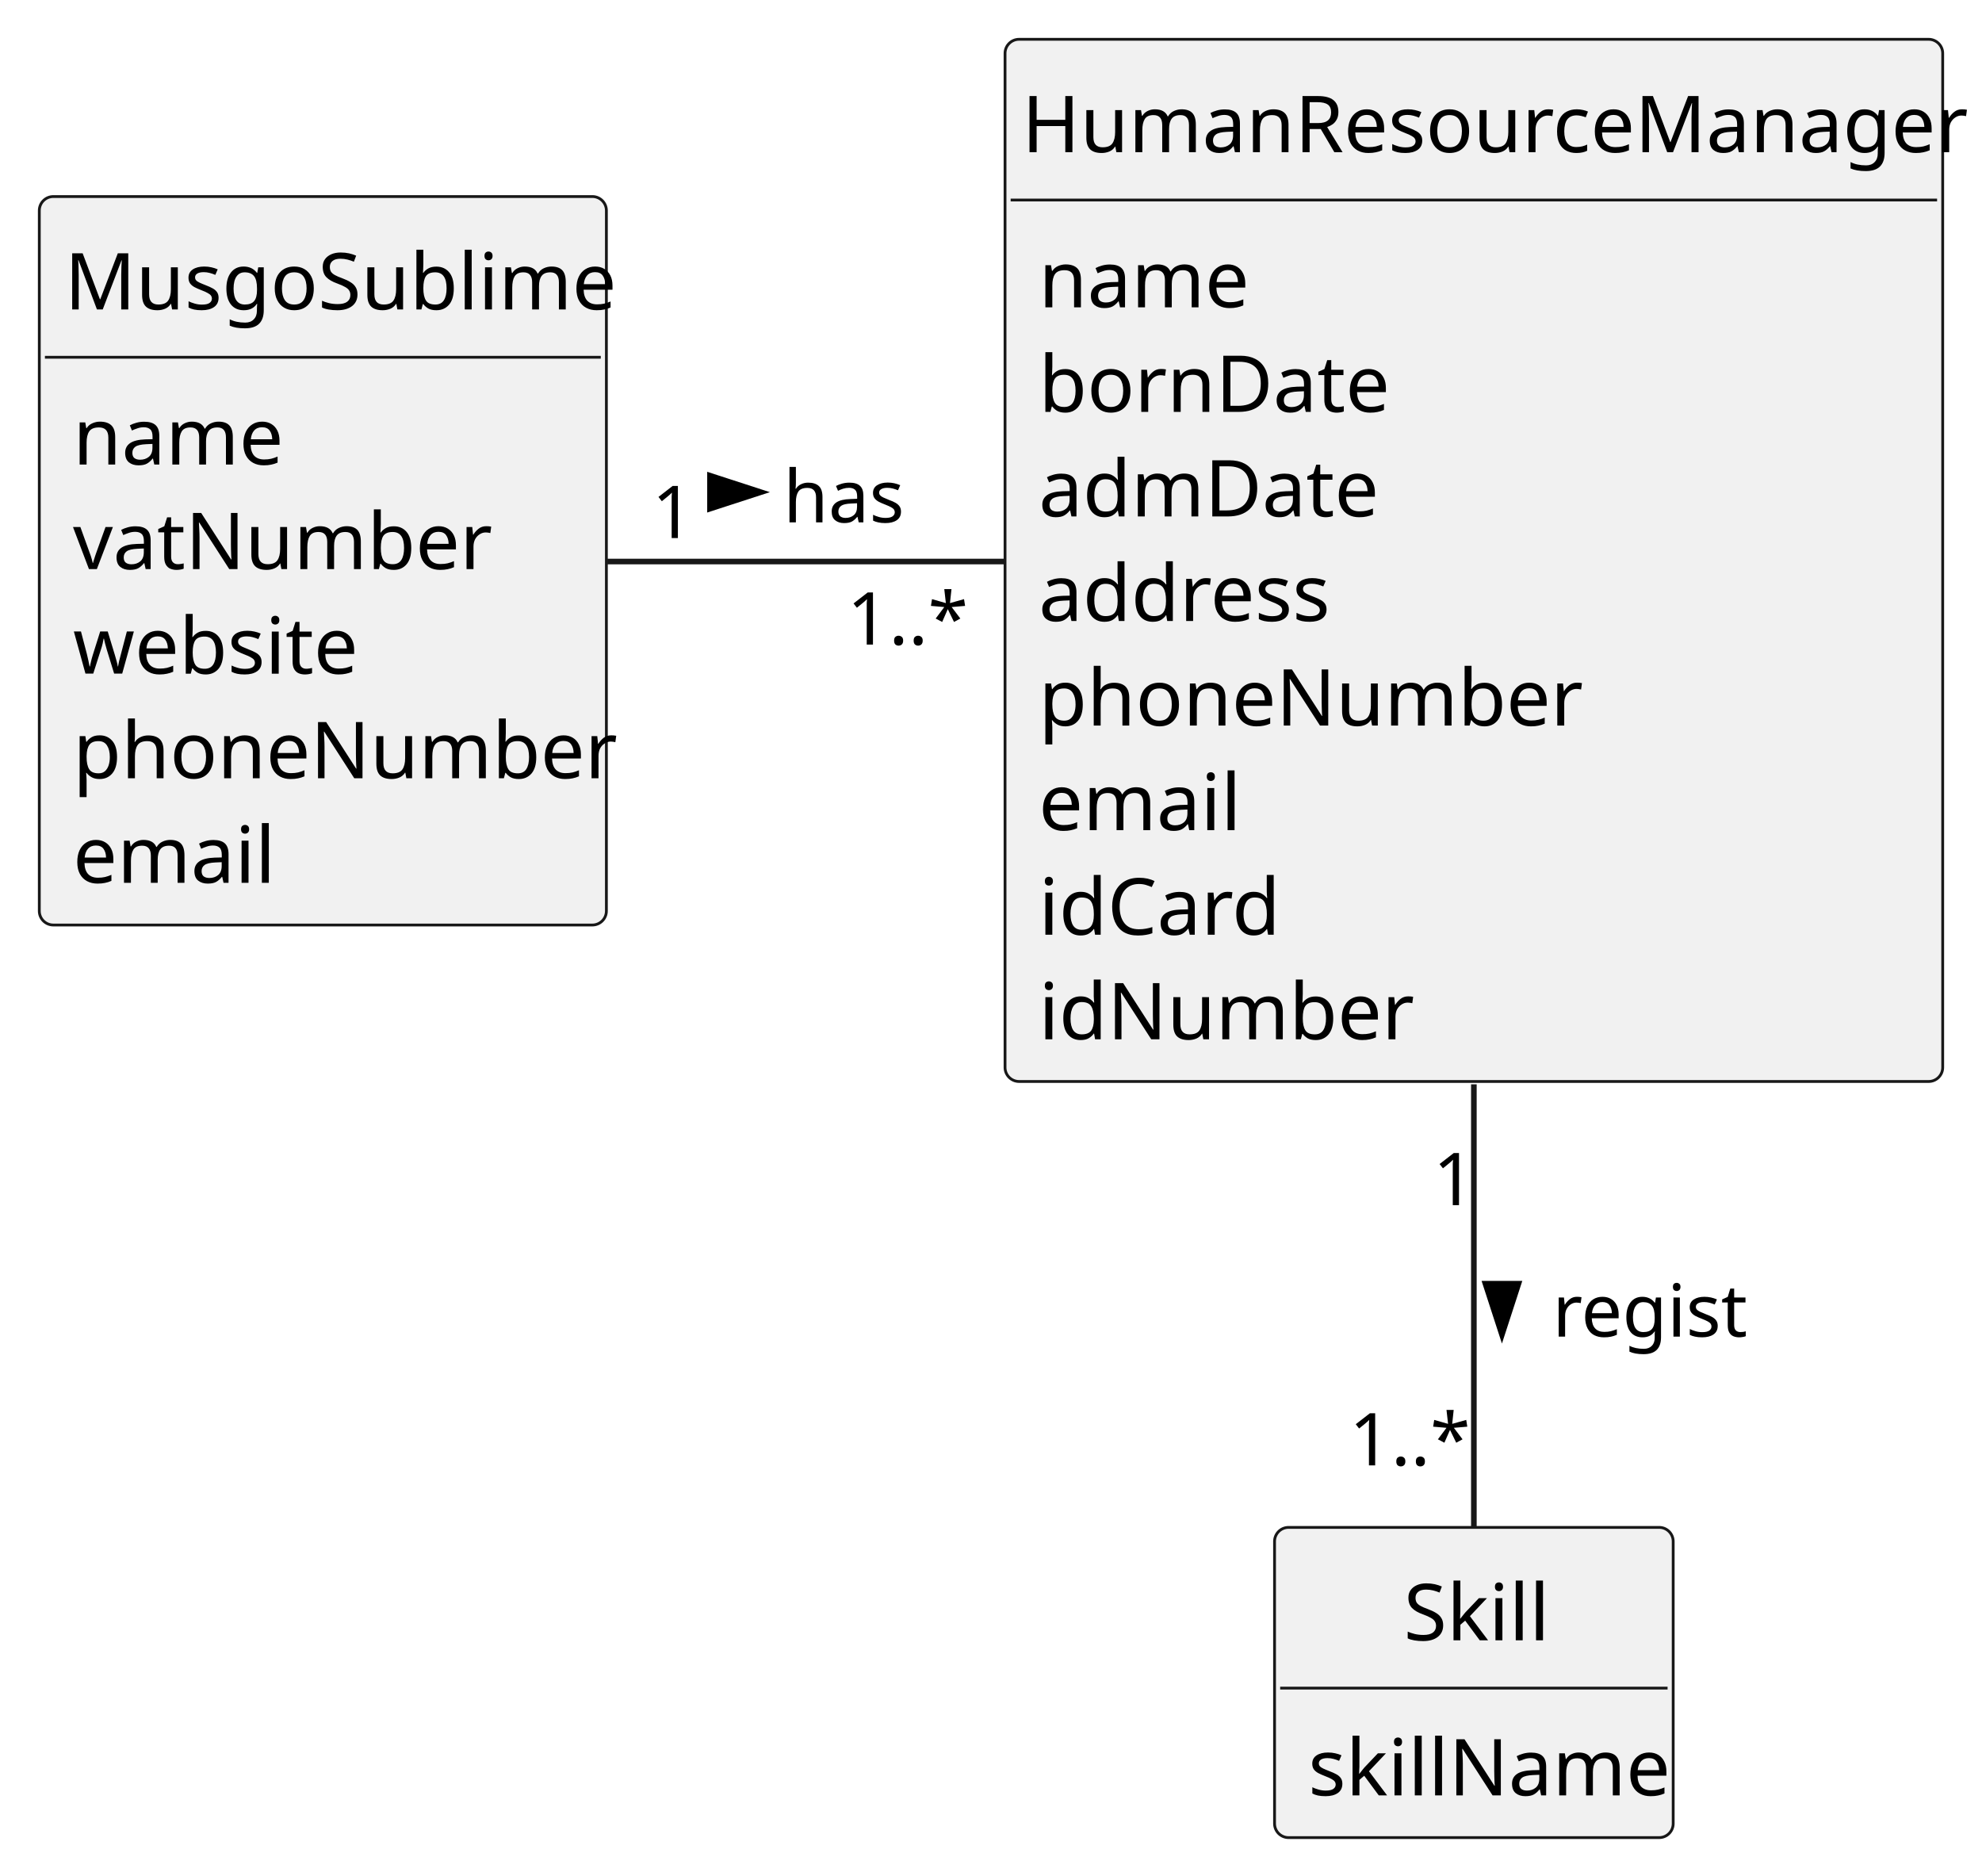
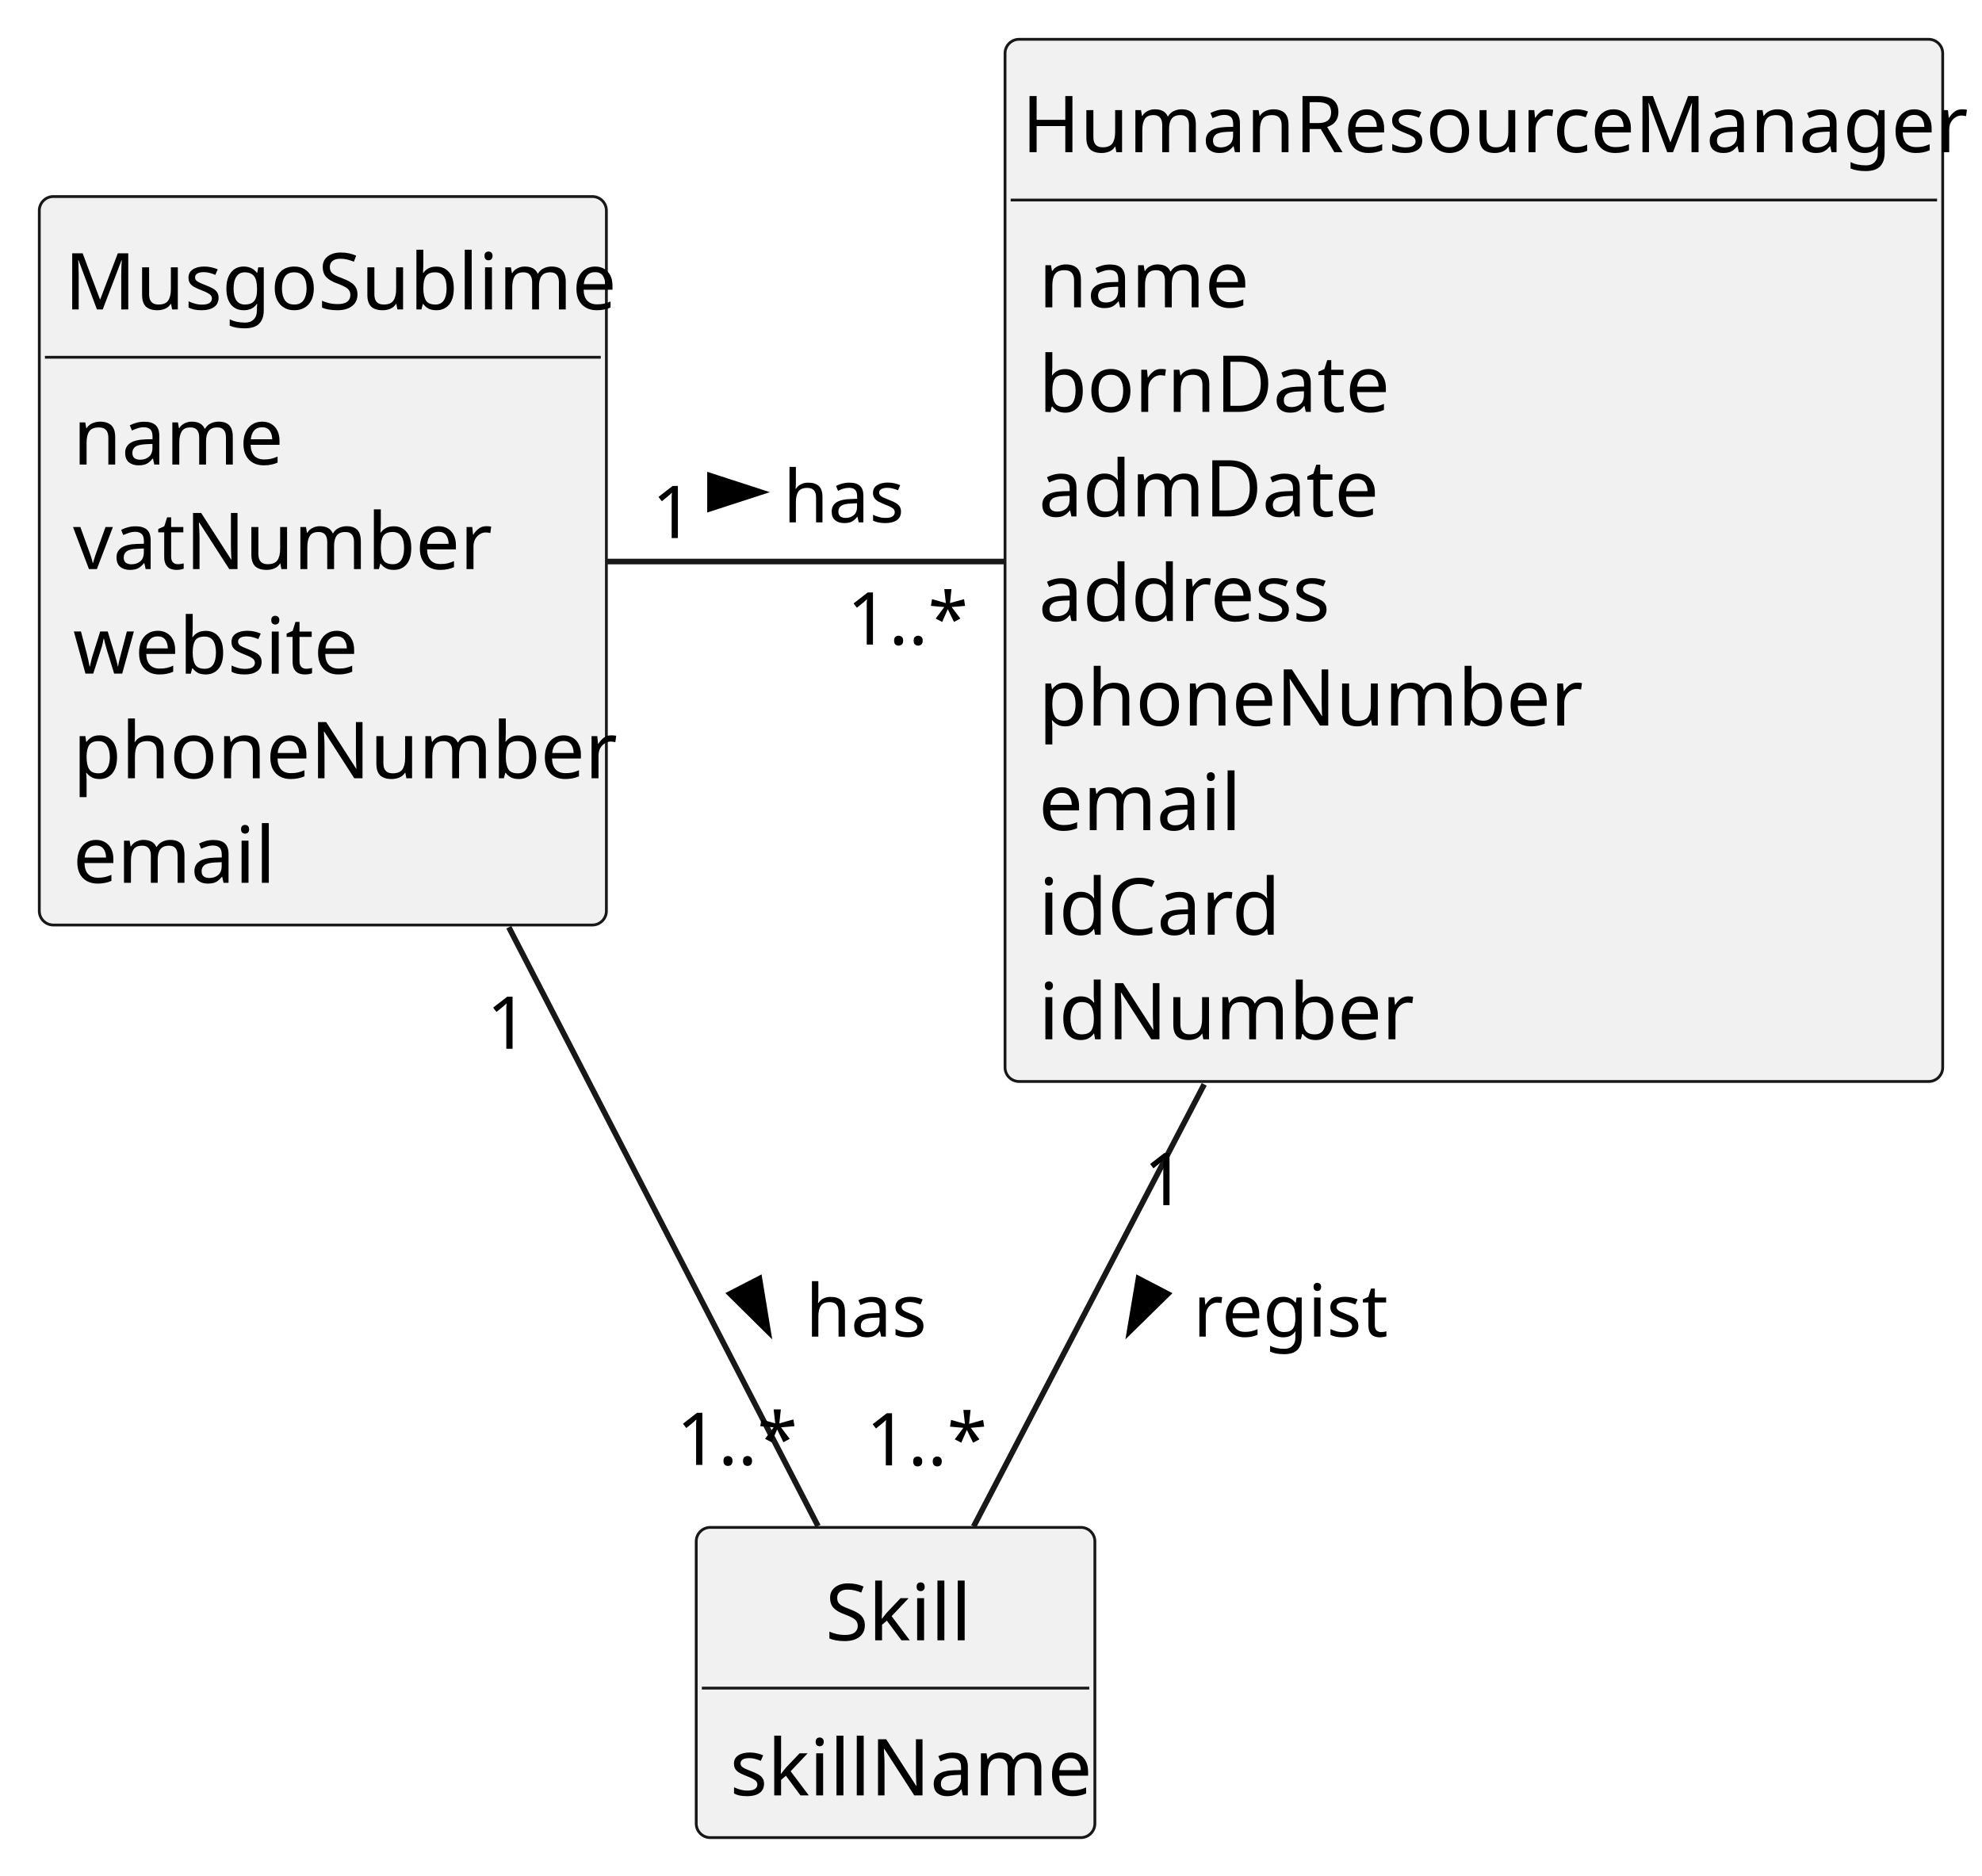
<svg xmlns="http://www.w3.org/2000/svg" contentStyleType="text/css" height="334px" preserveAspectRatio="none" style="width:353px;height:334px;background:#FFFFFF;" version="1.1" viewBox="0 0 353 334" width="353px" zoomAndPan="magnify">
  <defs />
  <g>
    <g id="elem_MusgoSublime">
      <rect codeLine="10" fill="#F1F1F1" height="129.727" id="MusgoSublime" rx="2.5" ry="2.5" style="stroke:#181818;stroke-width:0.5;" width="101" x="7" y="35" />
      <text fill="#000000" font-family="sans-serif" font-size="14" lengthAdjust="spacing" textLength="92" x="11.5" y="55.107">MusgoSublime</text>
      <line style="stroke:#181818;stroke-width:0.5;" x1="8" x2="107" y1="63.621" y2="63.621" />
      <text fill="#000000" font-family="sans-serif" font-size="14" lengthAdjust="spacing" textLength="35" x="13" y="82.728">name</text>
      <text fill="#000000" font-family="sans-serif" font-size="14" lengthAdjust="spacing" textLength="68" x="13" y="101.35">vatNumber</text>
      <text fill="#000000" font-family="sans-serif" font-size="14" lengthAdjust="spacing" textLength="47" x="13" y="119.971">website</text>
      <text fill="#000000" font-family="sans-serif" font-size="14" lengthAdjust="spacing" textLength="89" x="13" y="138.592">phoneNumber</text>
      <text fill="#000000" font-family="sans-serif" font-size="14" lengthAdjust="spacing" textLength="33" x="13" y="157.213">email</text>
    </g>
    <g id="elem_HumanResourceManager">
      <rect codeLine="18" fill="#F1F1F1" height="185.59" id="HumanResourceManager" rx="2.5" ry="2.5" style="stroke:#181818;stroke-width:0.5;" width="167" x="179" y="7" />
      <text fill="#000000" font-family="sans-serif" font-size="14" lengthAdjust="spacing" textLength="161" x="182" y="27.107">HumanResourceManager</text>
      <line style="stroke:#181818;stroke-width:0.5;" x1="180" x2="345" y1="35.621" y2="35.621" />
      <text fill="#000000" font-family="sans-serif" font-size="14" lengthAdjust="spacing" textLength="35" x="185" y="54.728">name</text>
      <text fill="#000000" font-family="sans-serif" font-size="14" lengthAdjust="spacing" textLength="59" x="185" y="73.35">bornDate</text>
      <text fill="#000000" font-family="sans-serif" font-size="14" lengthAdjust="spacing" textLength="57" x="185" y="91.971">admDate</text>
      <text fill="#000000" font-family="sans-serif" font-size="14" lengthAdjust="spacing" textLength="51" x="185" y="110.592">address</text>
      <text fill="#000000" font-family="sans-serif" font-size="14" lengthAdjust="spacing" textLength="89" x="185" y="129.213">phoneNumber</text>
      <text fill="#000000" font-family="sans-serif" font-size="14" lengthAdjust="spacing" textLength="33" x="185" y="147.834">email</text>
      <text fill="#000000" font-family="sans-serif" font-size="14" lengthAdjust="spacing" textLength="42" x="185" y="166.455">idCard</text>
      <text fill="#000000" font-family="sans-serif" font-size="14" lengthAdjust="spacing" textLength="60" x="185" y="185.076">idNumber</text>
    </g>
    <g id="elem_Skill">
-       <rect codeLine="29" fill="#F1F1F1" height="55.242" id="Skill" rx="2.5" ry="2.5" style="stroke:#181818;stroke-width:0.5;" width="71" x="227" y="272" />
-       <text fill="#000000" font-family="sans-serif" font-size="14" lengthAdjust="spacing" textLength="25" x="250" y="292.107">Skill</text>
-       <line style="stroke:#181818;stroke-width:0.5;" x1="228" x2="297" y1="300.621" y2="300.621" />
-       <text fill="#000000" font-family="sans-serif" font-size="14" lengthAdjust="spacing" textLength="59" x="233" y="319.728">skillName</text>
+       <rect codeLine="29" fill="#F1F1F1" height="55.242" id="Skill" rx="2.5" ry="2.5" style="stroke:#181818;stroke-width:0.5;" width="71" x="124" y="272" />
+       <text fill="#000000" font-family="sans-serif" font-size="14" lengthAdjust="spacing" textLength="25" x="147" y="292.107">Skill</text>
+       <line style="stroke:#181818;stroke-width:0.5;" x1="125" x2="194" y1="300.621" y2="300.621" />
+       <text fill="#000000" font-family="sans-serif" font-size="14" lengthAdjust="spacing" textLength="59" x="130" y="319.728">skillName</text>
    </g>
    <g id="link_MusgoSublime_HumanResourceManager">
      <path codeLine="34" d="M108.17,100 C129.52,100 154.93,100 178.91,100 " fill="none" id="MusgoSublime-HumanResourceManager" style="stroke:#181818;stroke-width:1.0;" />
      <polygon fill="#000000" points="135.5,87.645,126.455,84.707,126.455,90.584,135.5,87.645" style="stroke:#000000;stroke-width:1.0;" />
      <text fill="#000000" font-family="sans-serif" font-size="13" lengthAdjust="spacing" textLength="21" x="139.5" y="93.028">has</text>
      <text fill="#000000" font-family="sans-serif" font-size="13" lengthAdjust="spacing" textLength="7" x="116.126" y="95.821">1</text>
      <text fill="#000000" font-family="sans-serif" font-size="13" lengthAdjust="spacing" textLength="20" x="150.867" y="114.789">1..*</text>
    </g>
+     <g id="link_MusgoSublime_Skill">
+       <path codeLine="35" d="M90.62,165.12 C109.29,201.28 131.62,244.52 145.69,271.76 " fill="none" id="MusgoSublime-Skill" style="stroke:#181818;stroke-width:1.0;" />
+       <polygon fill="#000000" points="136.794,237.088,135.255,227.703,130.033,230.4,136.794,237.088" style="stroke:#000000;stroke-width:1.0;" />
+       <text fill="#000000" font-family="sans-serif" font-size="13" lengthAdjust="spacing" textLength="21" x="143.5" y="238.028">has</text>
+       <text fill="#000000" font-family="sans-serif" font-size="13" lengthAdjust="spacing" textLength="7" x="86.675" y="186.769">1</text>
+       <text fill="#000000" font-family="sans-serif" font-size="13" lengthAdjust="spacing" textLength="20" x="120.482" y="260.866">1..*</text>
+     </g>
    <g id="link_HumanResourceManager_Skill">
-       <path codeLine="35" d="M262.5,193.1 C262.5,221.86 262.5,251.38 262.5,271.83 " fill="none" id="HumanResourceManager-Skill" style="stroke:#181818;stroke-width:1.0;" />
-       <polygon fill="#000000" points="267.5,237.645,270.439,228.6,264.561,228.6,267.5,237.645" style="stroke:#000000;stroke-width:1.0;" />
-       <text fill="#000000" font-family="sans-serif" font-size="13" lengthAdjust="spacing" textLength="32" x="276.5" y="238.028">regist</text>
-       <text fill="#000000" font-family="sans-serif" font-size="13" lengthAdjust="spacing" textLength="7" x="255.243" y="214.615">1</text>
-       <text fill="#000000" font-family="sans-serif" font-size="13" lengthAdjust="spacing" textLength="20" x="240.312" y="260.952">1..*</text>
+       <path codeLine="36" d="M214.47,193.1 C199.47,221.86 184.07,251.38 173.41,271.83 " fill="none" id="HumanResourceManager-Skill" style="stroke:#181818;stroke-width:1.0;" />
+       <polygon fill="#000000" points="201.188,237.079,207.976,230.418,202.765,227.7,201.188,237.079" style="stroke:#000000;stroke-width:1.0;" />
+       <text fill="#000000" font-family="sans-serif" font-size="13" lengthAdjust="spacing" textLength="32" x="212.5" y="238.028">regist</text>
+       <text fill="#000000" font-family="sans-serif" font-size="13" lengthAdjust="spacing" textLength="7" x="203.686" y="214.615">1</text>
+       <text fill="#000000" font-family="sans-serif" font-size="13" lengthAdjust="spacing" textLength="20" x="154.265" y="260.952">1..*</text>
    </g>
  </g>
</svg>
